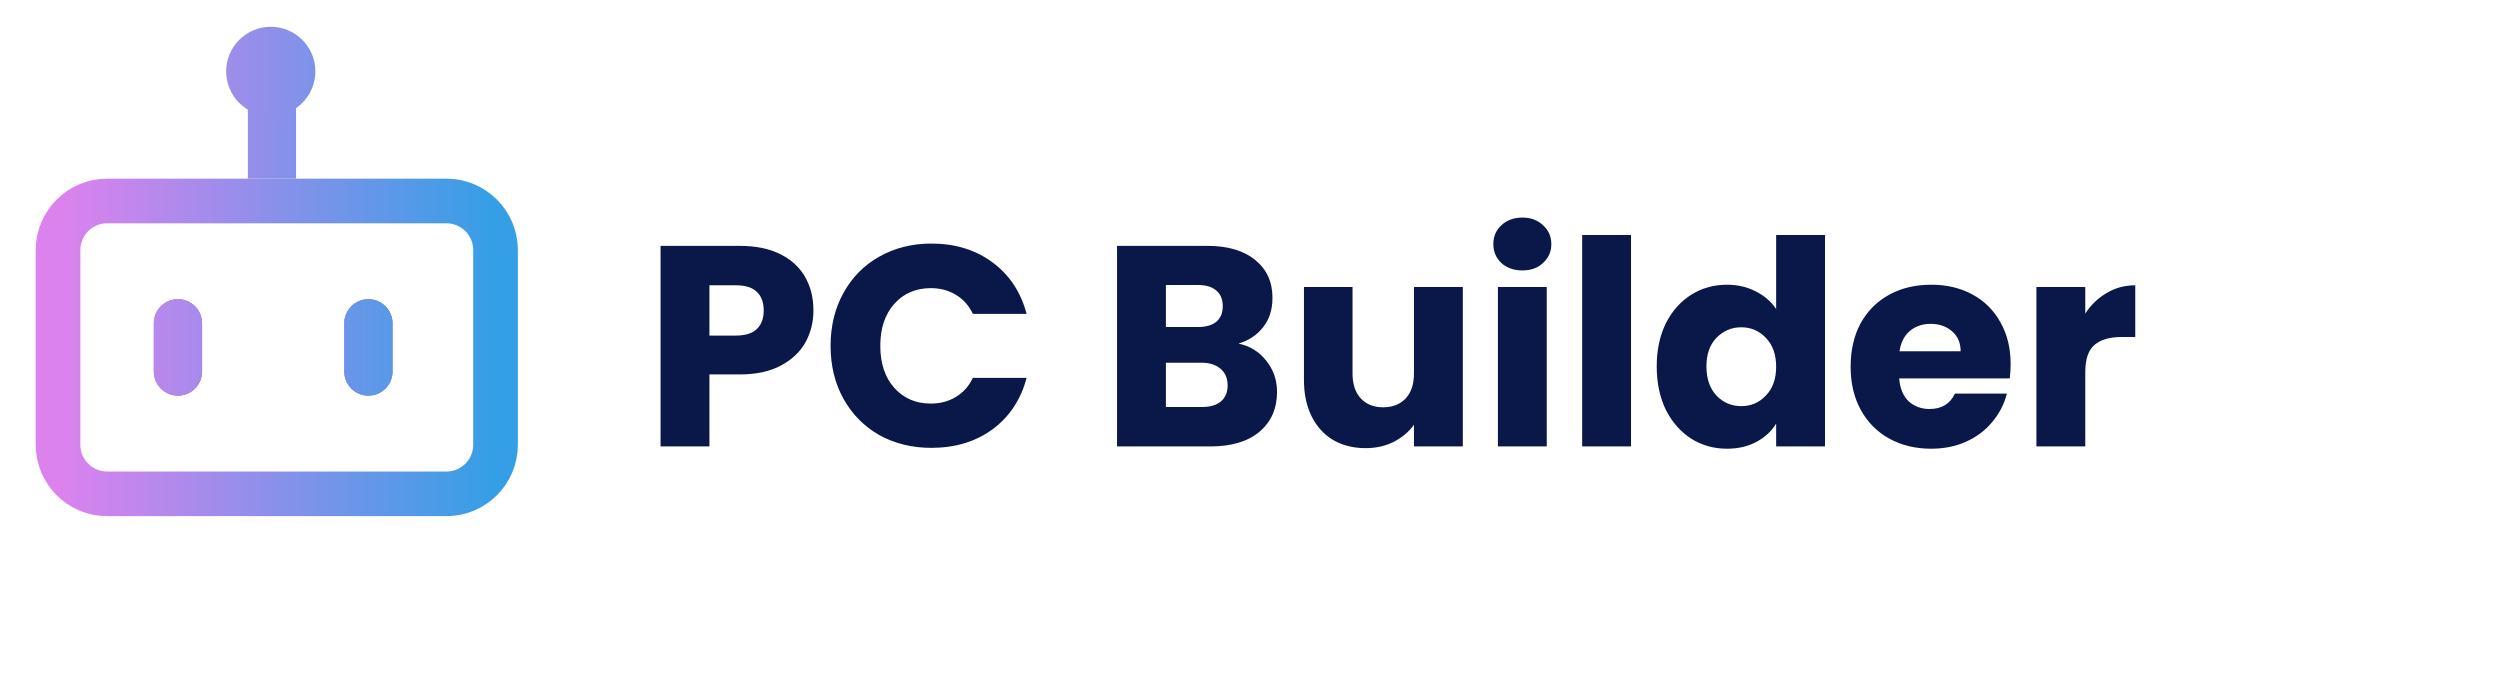
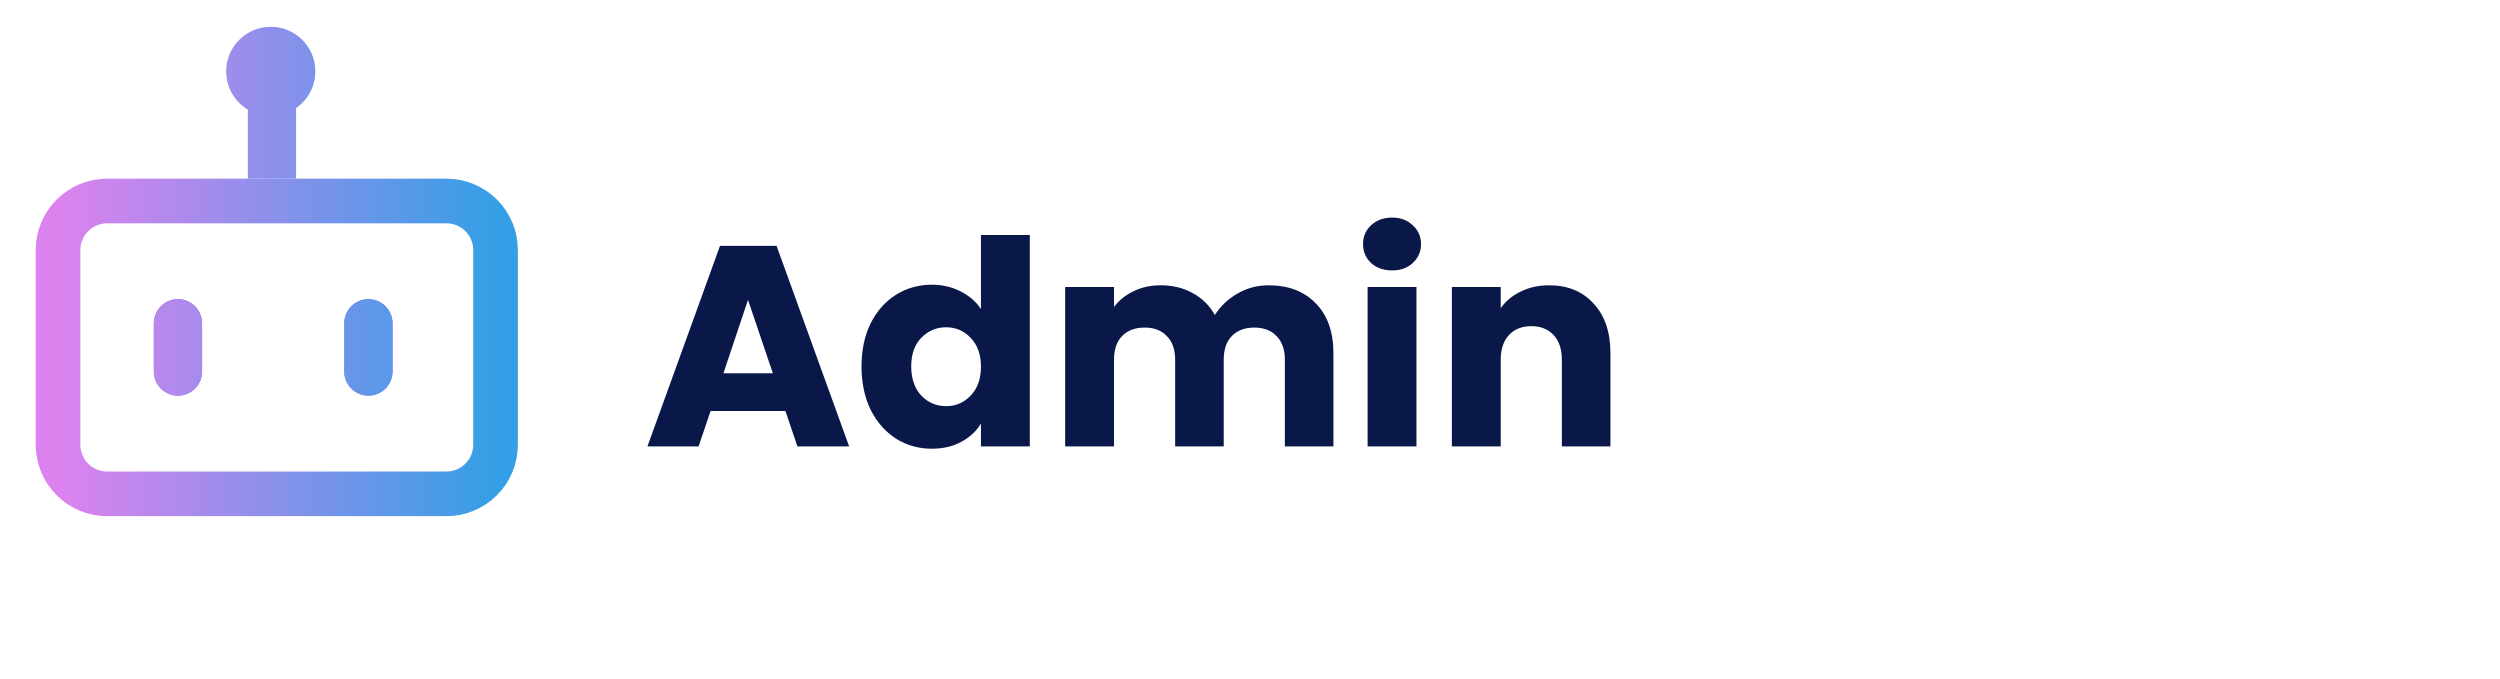
<svg xmlns="http://www.w3.org/2000/svg" width="280" height="76" viewBox="0 0 280 76" fill="none">
-   <rect x="6.5" y="22.51" width="49" height="32.8" rx="5.5" stroke="url(#paint0_linear_30_2)" stroke-width="5" />
-   <rect x="17.23" y="33.51" width="5.4" height="10.8" rx="2.7" fill="url(#paint1_linear_30_2)" />
-   <rect x="17.23" y="33.51" width="5.4" height="10.8" rx="2.7" fill="url(#paint2_linear_30_2)" />
-   <rect x="17.23" y="33.51" width="5.4" height="10.8" rx="2.7" fill="url(#paint3_linear_30_2)" />
-   <rect x="38.56" y="33.51" width="5.4" height="10.8" rx="2.7" fill="url(#paint4_linear_30_2)" />
-   <rect x="38.56" y="33.51" width="5.4" height="10.8" rx="2.7" fill="url(#paint5_linear_30_2)" />
-   <rect x="38.56" y="33.51" width="5.4" height="10.8" rx="2.7" fill="url(#paint6_linear_30_2)" />
-   <rect x="27.76" y="5.97" width="5.4" height="14.04" fill="url(#paint7_linear_30_2)" />
-   <circle cx="30.325" cy="7.995" r="4.995" fill="url(#paint8_linear_30_2)" />
-   <path d="M91.104 34.768C91.104 36.069 90.805 37.264 90.208 38.352C89.611 39.419 88.693 40.283 87.456 40.944C86.219 41.605 84.683 41.936 82.848 41.936H79.456V50H73.984V27.536H82.848C84.64 27.536 86.155 27.845 87.392 28.464C88.629 29.083 89.557 29.936 90.176 31.024C90.795 32.112 91.104 33.36 91.104 34.768ZM82.432 37.584C83.477 37.584 84.256 37.339 84.768 36.848C85.28 36.357 85.536 35.664 85.536 34.768C85.536 33.872 85.28 33.179 84.768 32.688C84.256 32.197 83.477 31.952 82.432 31.952H79.456V37.584H82.432ZM93.025 38.736C93.025 36.517 93.505 34.544 94.465 32.816C95.425 31.067 96.758 29.712 98.465 28.752C100.193 27.771 102.145 27.28 104.321 27.28C106.987 27.28 109.27 27.984 111.169 29.392C113.067 30.8 114.337 32.72 114.977 35.152H108.961C108.513 34.213 107.873 33.499 107.041 33.008C106.23 32.517 105.302 32.272 104.257 32.272C102.571 32.272 101.206 32.859 100.161 34.032C99.115 35.205 98.593 36.773 98.593 38.736C98.593 40.699 99.115 42.267 100.161 43.44C101.206 44.613 102.571 45.2 104.257 45.2C105.302 45.2 106.23 44.955 107.041 44.464C107.873 43.973 108.513 43.259 108.961 42.32H114.977C114.337 44.752 113.067 46.672 111.169 48.08C109.27 49.467 106.987 50.16 104.321 50.16C102.145 50.16 100.193 49.68 98.465 48.72C96.758 47.739 95.425 46.384 94.465 44.656C93.505 42.928 93.025 40.955 93.025 38.736ZM138.709 38.48C140.01 38.757 141.056 39.408 141.845 40.432C142.634 41.435 143.029 42.587 143.029 43.888C143.029 45.765 142.368 47.259 141.045 48.368C139.744 49.456 137.92 50 135.573 50H125.109V27.536H135.221C137.504 27.536 139.285 28.059 140.565 29.104C141.866 30.149 142.517 31.568 142.517 33.36C142.517 34.683 142.165 35.781 141.461 36.656C140.778 37.531 139.861 38.139 138.709 38.48ZM130.581 36.624H134.165C135.061 36.624 135.744 36.432 136.213 36.048C136.704 35.643 136.949 35.056 136.949 34.288C136.949 33.52 136.704 32.933 136.213 32.528C135.744 32.123 135.061 31.92 134.165 31.92H130.581V36.624ZM134.613 45.584C135.53 45.584 136.234 45.381 136.725 44.976C137.237 44.549 137.493 43.941 137.493 43.152C137.493 42.363 137.226 41.744 136.693 41.296C136.181 40.848 135.466 40.624 134.549 40.624H130.581V45.584H134.613ZM163.835 32.144V50H158.363V47.568C157.808 48.357 157.051 48.997 156.091 49.488C155.152 49.957 154.107 50.192 152.955 50.192C151.589 50.192 150.384 49.893 149.339 49.296C148.293 48.677 147.483 47.792 146.907 46.64C146.331 45.488 146.043 44.133 146.043 42.576V32.144H151.483V41.84C151.483 43.035 151.792 43.963 152.411 44.624C153.029 45.285 153.861 45.616 154.907 45.616C155.973 45.616 156.816 45.285 157.435 44.624C158.053 43.963 158.363 43.035 158.363 41.84V32.144H163.835ZM170.517 30.288C169.557 30.288 168.768 30.011 168.149 29.456C167.552 28.88 167.253 28.176 167.253 27.344C167.253 26.491 167.552 25.787 168.149 25.232C168.768 24.656 169.557 24.368 170.517 24.368C171.456 24.368 172.224 24.656 172.821 25.232C173.44 25.787 173.749 26.491 173.749 27.344C173.749 28.176 173.44 28.88 172.821 29.456C172.224 30.011 171.456 30.288 170.517 30.288ZM173.237 32.144V50H167.765V32.144H173.237ZM182.675 26.32V50H177.203V26.32H182.675ZM185.552 41.04C185.552 39.205 185.894 37.595 186.576 36.208C187.28 34.821 188.23 33.755 189.424 33.008C190.619 32.261 191.952 31.888 193.424 31.888C194.598 31.888 195.664 32.133 196.624 32.624C197.606 33.115 198.374 33.776 198.928 34.608V26.32H204.4V50H198.928V47.44C198.416 48.293 197.68 48.976 196.72 49.488C195.782 50 194.683 50.256 193.424 50.256C191.952 50.256 190.619 49.883 189.424 49.136C188.23 48.368 187.28 47.291 186.576 45.904C185.894 44.496 185.552 42.875 185.552 41.04ZM198.928 41.072C198.928 39.707 198.544 38.629 197.776 37.84C197.03 37.051 196.112 36.656 195.024 36.656C193.936 36.656 193.008 37.051 192.24 37.84C191.494 38.608 191.12 39.675 191.12 41.04C191.12 42.405 191.494 43.493 192.24 44.304C193.008 45.093 193.936 45.488 195.024 45.488C196.112 45.488 197.03 45.093 197.776 44.304C198.544 43.515 198.928 42.437 198.928 41.072ZM225.191 40.784C225.191 41.296 225.159 41.829 225.095 42.384H212.711C212.796 43.493 213.148 44.347 213.767 44.944C214.407 45.52 215.186 45.808 216.103 45.808C217.468 45.808 218.418 45.232 218.951 44.08H224.775C224.476 45.253 223.932 46.309 223.143 47.248C222.375 48.187 221.404 48.923 220.231 49.456C219.058 49.989 217.746 50.256 216.295 50.256C214.546 50.256 212.988 49.883 211.623 49.136C210.258 48.389 209.191 47.323 208.423 45.936C207.655 44.549 207.271 42.928 207.271 41.072C207.271 39.216 207.644 37.595 208.391 36.208C209.159 34.821 210.226 33.755 211.591 33.008C212.956 32.261 214.524 31.888 216.295 31.888C218.023 31.888 219.559 32.251 220.903 32.976C222.247 33.701 223.292 34.736 224.039 36.08C224.807 37.424 225.191 38.992 225.191 40.784ZM219.591 39.344C219.591 38.405 219.271 37.659 218.631 37.104C217.991 36.549 217.191 36.272 216.231 36.272C215.314 36.272 214.535 36.539 213.895 37.072C213.276 37.605 212.892 38.363 212.743 39.344H219.591ZM233.55 35.12C234.19 34.139 234.99 33.371 235.95 32.816C236.91 32.24 237.976 31.952 239.15 31.952V37.744H237.646C236.28 37.744 235.256 38.043 234.574 38.64C233.891 39.216 233.55 40.24 233.55 41.712V50H228.078V32.144H233.55V35.12Z" fill="#0A1849" />
+   <rect x="6.5" y="22.51" width="49" height="32.8" rx="5.5" stroke="url(#paint0_linear_35_2)" stroke-width="5" />
+   <rect x="17.23" y="33.51" width="5.4" height="10.8" rx="2.7" fill="url(#paint1_linear_35_2)" />
+   <rect x="17.23" y="33.51" width="5.4" height="10.8" rx="2.7" fill="url(#paint2_linear_35_2)" />
+   <rect x="17.23" y="33.51" width="5.4" height="10.8" rx="2.7" fill="url(#paint3_linear_35_2)" />
+   <rect x="38.56" y="33.51" width="5.4" height="10.8" rx="2.7" fill="url(#paint4_linear_35_2)" />
+   <rect x="38.56" y="33.51" width="5.4" height="10.8" rx="2.7" fill="url(#paint5_linear_35_2)" />
+   <rect x="38.56" y="33.51" width="5.4" height="10.8" rx="2.7" fill="url(#paint6_linear_35_2)" />
+   <rect x="27.76" y="5.97" width="5.4" height="14.04" fill="url(#paint7_linear_35_2)" />
+   <circle cx="30.325" cy="7.995" r="4.995" fill="url(#paint8_linear_35_2)" />
+   <path d="M87.968 46.032H79.584L78.24 50H72.512L80.64 27.536H86.976L95.104 50H89.312L87.968 46.032ZM86.56 41.808L83.776 33.584L81.024 41.808H86.56ZM96.49 41.04C96.49 39.205 96.831 37.595 97.514 36.208C98.218 34.821 99.167 33.755 100.362 33.008C101.556 32.261 102.89 31.888 104.362 31.888C105.535 31.888 106.602 32.133 107.562 32.624C108.543 33.115 109.311 33.776 109.866 34.608V26.32H115.338V50H109.866V47.44C109.354 48.293 108.618 48.976 107.658 49.488C106.719 50 105.62 50.256 104.362 50.256C102.89 50.256 101.556 49.883 100.362 49.136C99.167 48.368 98.218 47.291 97.514 45.904C96.831 44.496 96.49 42.875 96.49 41.04ZM109.866 41.072C109.866 39.707 109.482 38.629 108.714 37.84C107.967 37.051 107.05 36.656 105.962 36.656C104.874 36.656 103.946 37.051 103.178 37.84C102.431 38.608 102.058 39.675 102.058 41.04C102.058 42.405 102.431 43.493 103.178 44.304C103.946 45.093 104.874 45.488 105.962 45.488C107.05 45.488 107.967 45.093 108.714 44.304C109.482 43.515 109.866 42.437 109.866 41.072ZM142.081 31.952C144.299 31.952 146.059 32.624 147.361 33.968C148.683 35.312 149.345 37.179 149.345 39.568V50H143.905V40.304C143.905 39.152 143.595 38.267 142.977 37.648C142.379 37.008 141.547 36.688 140.481 36.688C139.414 36.688 138.571 37.008 137.953 37.648C137.355 38.267 137.057 39.152 137.057 40.304V50H131.617V40.304C131.617 39.152 131.307 38.267 130.689 37.648C130.091 37.008 129.259 36.688 128.193 36.688C127.126 36.688 126.283 37.008 125.665 37.648C125.067 38.267 124.769 39.152 124.769 40.304V50H119.297V32.144H124.769V34.384C125.323 33.637 126.049 33.051 126.945 32.624C127.841 32.176 128.854 31.952 129.985 31.952C131.329 31.952 132.523 32.24 133.569 32.816C134.635 33.392 135.467 34.213 136.065 35.28C136.683 34.299 137.526 33.499 138.593 32.88C139.659 32.261 140.822 31.952 142.081 31.952ZM155.924 30.288C154.964 30.288 154.174 30.011 153.556 29.456C152.958 28.88 152.66 28.176 152.66 27.344C152.66 26.491 152.958 25.787 153.556 25.232C154.174 24.656 154.964 24.368 155.924 24.368C156.862 24.368 157.63 24.656 158.228 25.232C158.846 25.787 159.156 26.491 159.156 27.344C159.156 28.176 158.846 28.88 158.228 29.456C157.63 30.011 156.862 30.288 155.924 30.288ZM158.644 32.144V50H153.172V32.144H158.644ZM173.489 31.952C175.58 31.952 177.244 32.635 178.481 34C179.74 35.344 180.369 37.2 180.369 39.568V50H174.929V40.304C174.929 39.109 174.62 38.181 174.001 37.52C173.382 36.859 172.55 36.528 171.505 36.528C170.46 36.528 169.628 36.859 169.009 37.52C168.39 38.181 168.081 39.109 168.081 40.304V50H162.609V32.144H168.081V34.512C168.636 33.723 169.382 33.104 170.321 32.656C171.26 32.187 172.316 31.952 173.489 31.952Z" fill="#0A1849" />
  <defs>
-     <linearGradient id="paint0_linear_30_2" x1="6.565" y1="38.91" x2="55.57" y2="38.91" gradientUnits="userSpaceOnUse">
+     <linearGradient id="paint0_linear_35_2" x1="6.565" y1="38.91" x2="55.57" y2="38.91" gradientUnits="userSpaceOnUse">
      <stop offset="0.008" stop-color="#DC82EE" />
      <stop offset="1" stop-color="#349FE6" />
    </linearGradient>
-     <linearGradient id="paint1_linear_30_2" x1="8.455" y1="35.535" x2="55.3" y2="35.67" gradientUnits="userSpaceOnUse">
+     <linearGradient id="paint1_linear_35_2" x1="8.455" y1="35.535" x2="55.3" y2="35.67" gradientUnits="userSpaceOnUse">
      <stop stop-color="#DC82EE" />
      <stop offset="0.494" stop-color="#8391EA" />
      <stop offset="1" stop-color="#349FE6" />
    </linearGradient>
-     <linearGradient id="paint2_linear_30_2" x1="8.455" y1="35.535" x2="55.3" y2="35.67" gradientUnits="userSpaceOnUse">
+     <linearGradient id="paint2_linear_35_2" x1="8.455" y1="35.535" x2="55.3" y2="35.67" gradientUnits="userSpaceOnUse">
      <stop stop-color="#DC82EE" />
      <stop offset="0.494" stop-color="#8391EA" />
      <stop offset="1" stop-color="#349FE6" />
    </linearGradient>
-     <linearGradient id="paint3_linear_30_2" x1="8.455" y1="35.535" x2="55.3" y2="35.67" gradientUnits="userSpaceOnUse">
+     <linearGradient id="paint3_linear_35_2" x1="8.455" y1="35.535" x2="55.3" y2="35.67" gradientUnits="userSpaceOnUse">
      <stop stop-color="#DC82EE" />
      <stop offset="0.494" stop-color="#8391EA" />
      <stop offset="1" stop-color="#349FE6" />
    </linearGradient>
-     <linearGradient id="paint4_linear_30_2" x1="29.785" y1="35.535" x2="76.63" y2="35.67" gradientUnits="userSpaceOnUse">
+     <linearGradient id="paint4_linear_35_2" x1="29.785" y1="35.535" x2="76.63" y2="35.67" gradientUnits="userSpaceOnUse">
      <stop stop-color="#DC82EE" />
      <stop offset="0.494" stop-color="#8391EA" />
      <stop offset="1" stop-color="#349FE6" />
    </linearGradient>
-     <linearGradient id="paint5_linear_30_2" x1="29.785" y1="35.535" x2="76.63" y2="35.67" gradientUnits="userSpaceOnUse">
+     <linearGradient id="paint5_linear_35_2" x1="29.785" y1="35.535" x2="76.63" y2="35.67" gradientUnits="userSpaceOnUse">
      <stop stop-color="#DC82EE" />
      <stop offset="0.494" stop-color="#8391EA" />
      <stop offset="1" stop-color="#349FE6" />
    </linearGradient>
-     <linearGradient id="paint6_linear_30_2" x1="6.025" y1="35.13" x2="55.3" y2="35.265" gradientUnits="userSpaceOnUse">
+     <linearGradient id="paint6_linear_35_2" x1="6.025" y1="35.13" x2="55.3" y2="35.265" gradientUnits="userSpaceOnUse">
      <stop stop-color="#DC82EE" />
      <stop offset="0.502" stop-color="#8391EA" />
      <stop offset="1" stop-color="#349FE6" />
    </linearGradient>
-     <linearGradient id="paint7_linear_30_2" x1="7.375" y1="12.99" x2="56.38" y2="12.99" gradientUnits="userSpaceOnUse">
+     <linearGradient id="paint7_linear_35_2" x1="7.375" y1="12.99" x2="56.38" y2="12.99" gradientUnits="userSpaceOnUse">
      <stop stop-color="#DC82EE" />
      <stop offset="1" stop-color="#349FE6" />
    </linearGradient>
-     <linearGradient id="paint8_linear_30_2" x1="8.185" y1="7.86" x2="56.11" y2="7.86" gradientUnits="userSpaceOnUse">
+     <linearGradient id="paint8_linear_35_2" x1="8.185" y1="7.86" x2="56.11" y2="7.86" gradientUnits="userSpaceOnUse">
      <stop stop-color="#DC82EE" />
      <stop offset="1" stop-color="#349FE6" />
    </linearGradient>
  </defs>
</svg>
